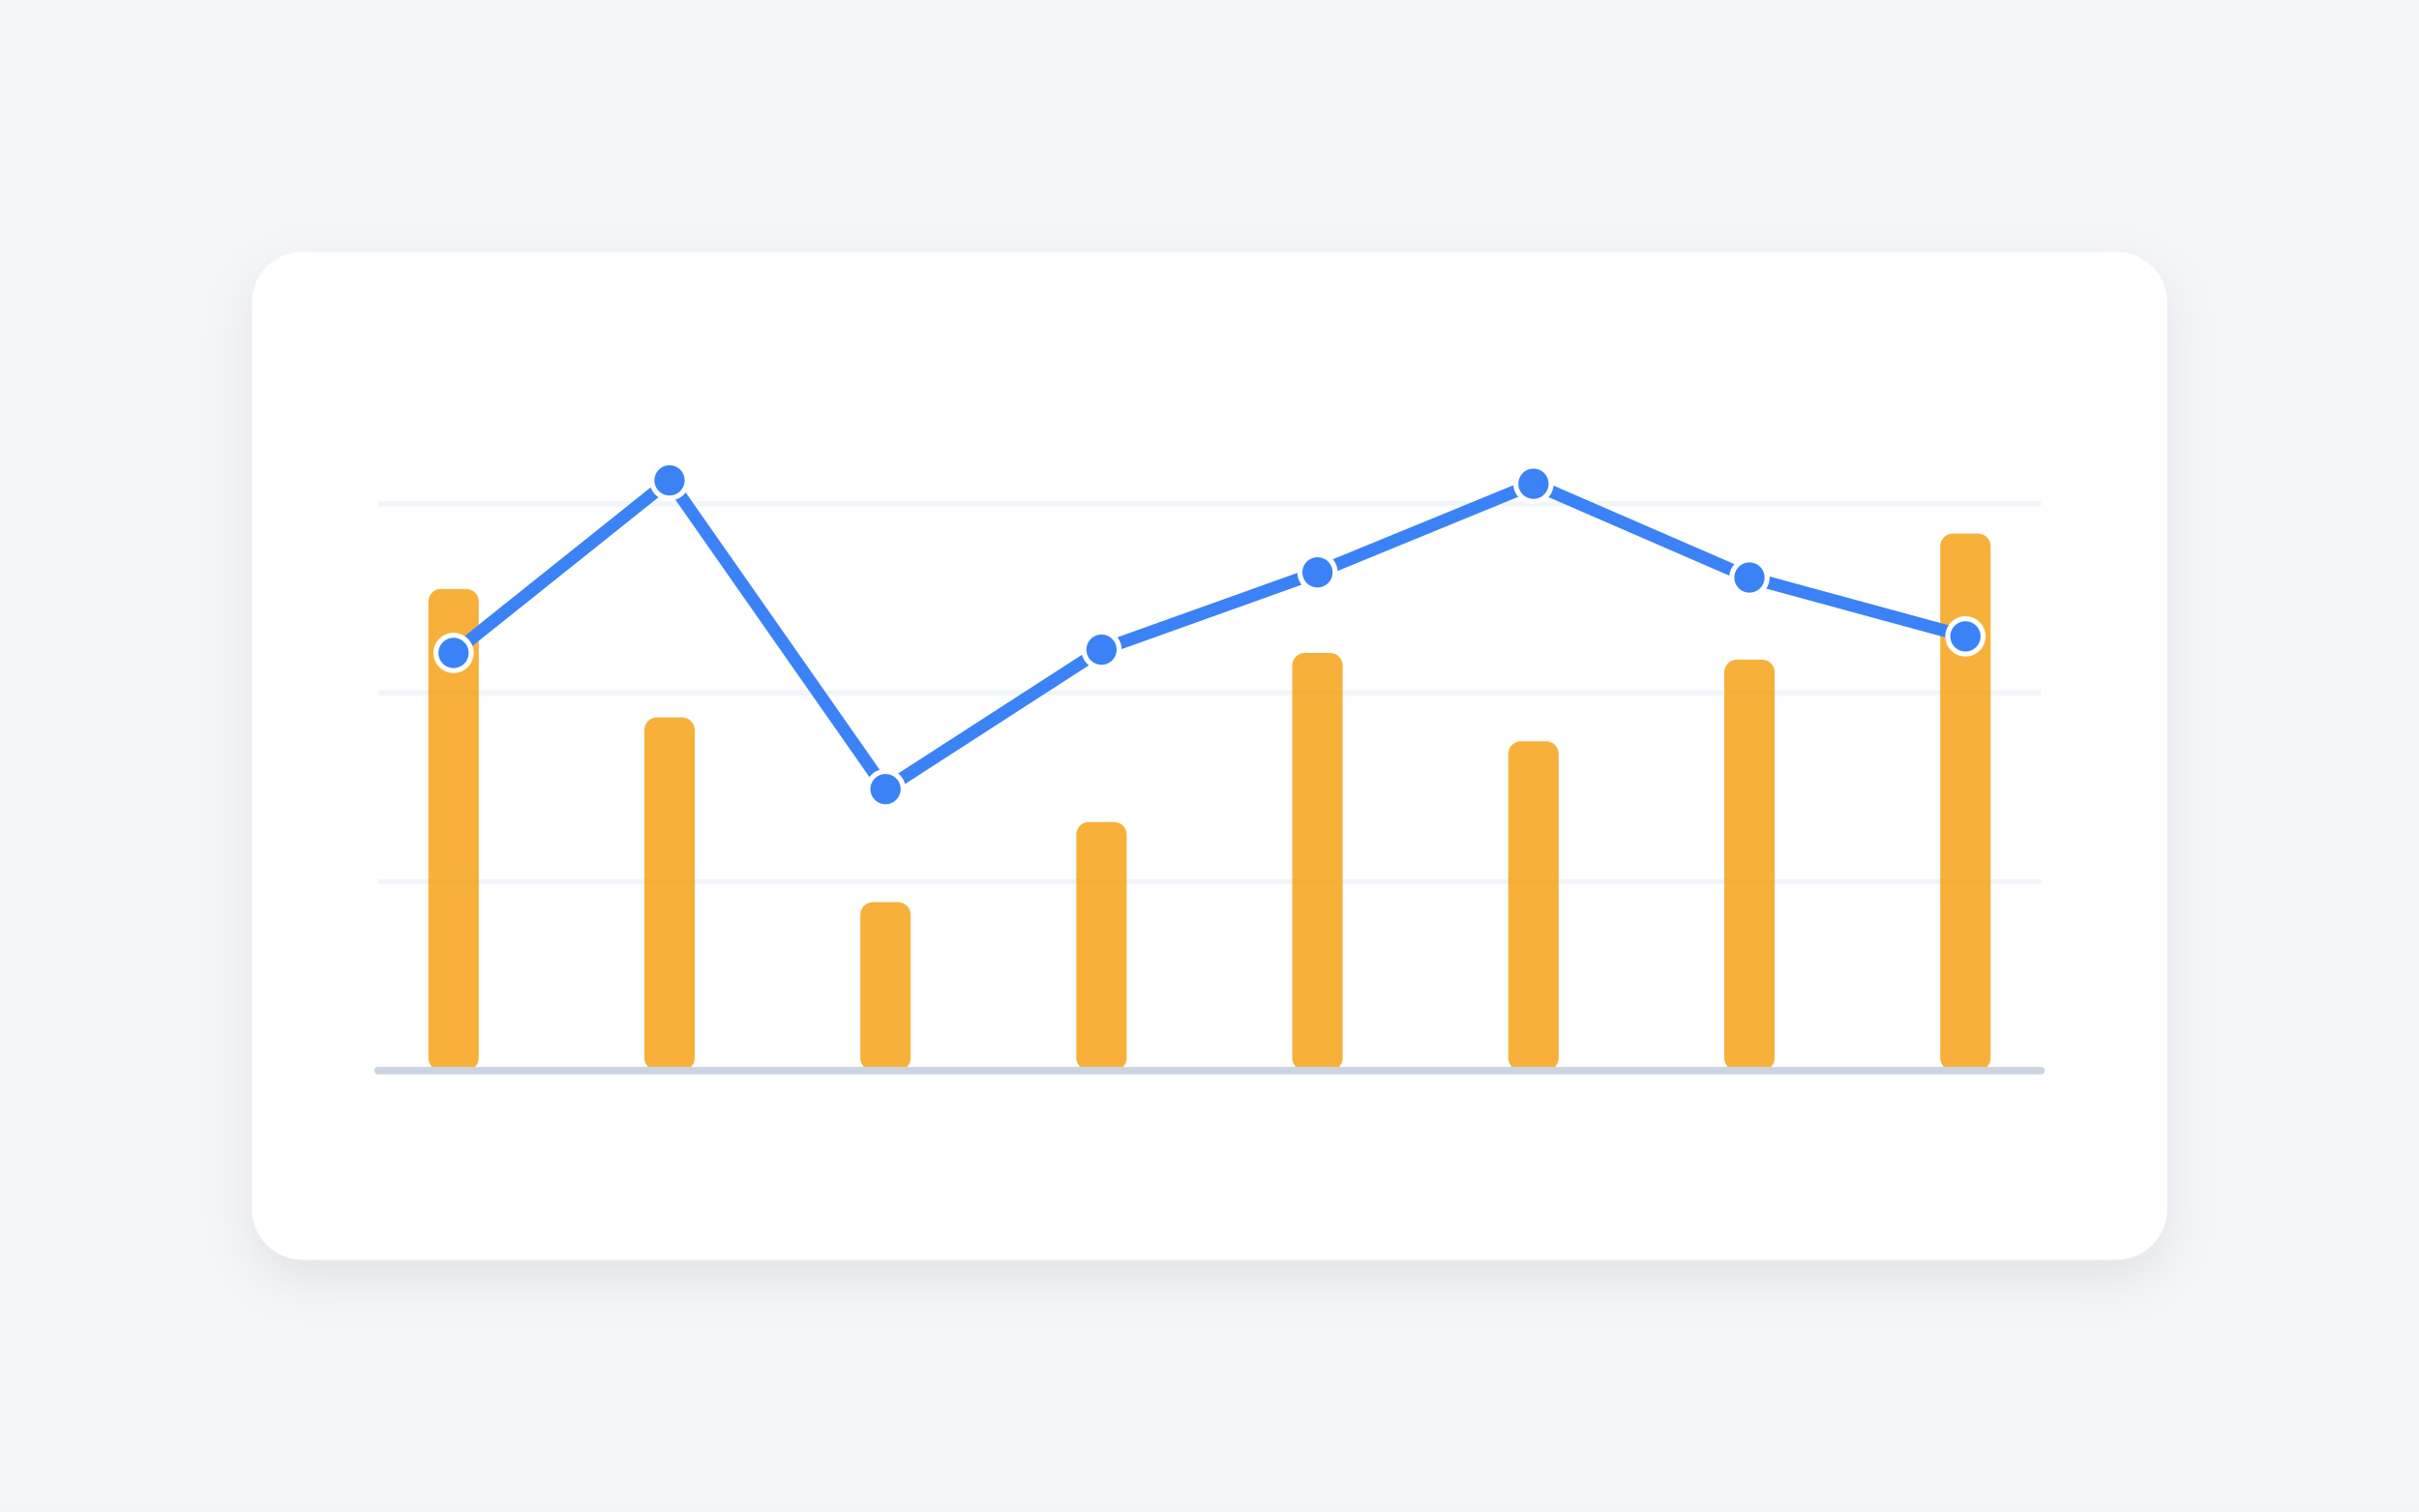
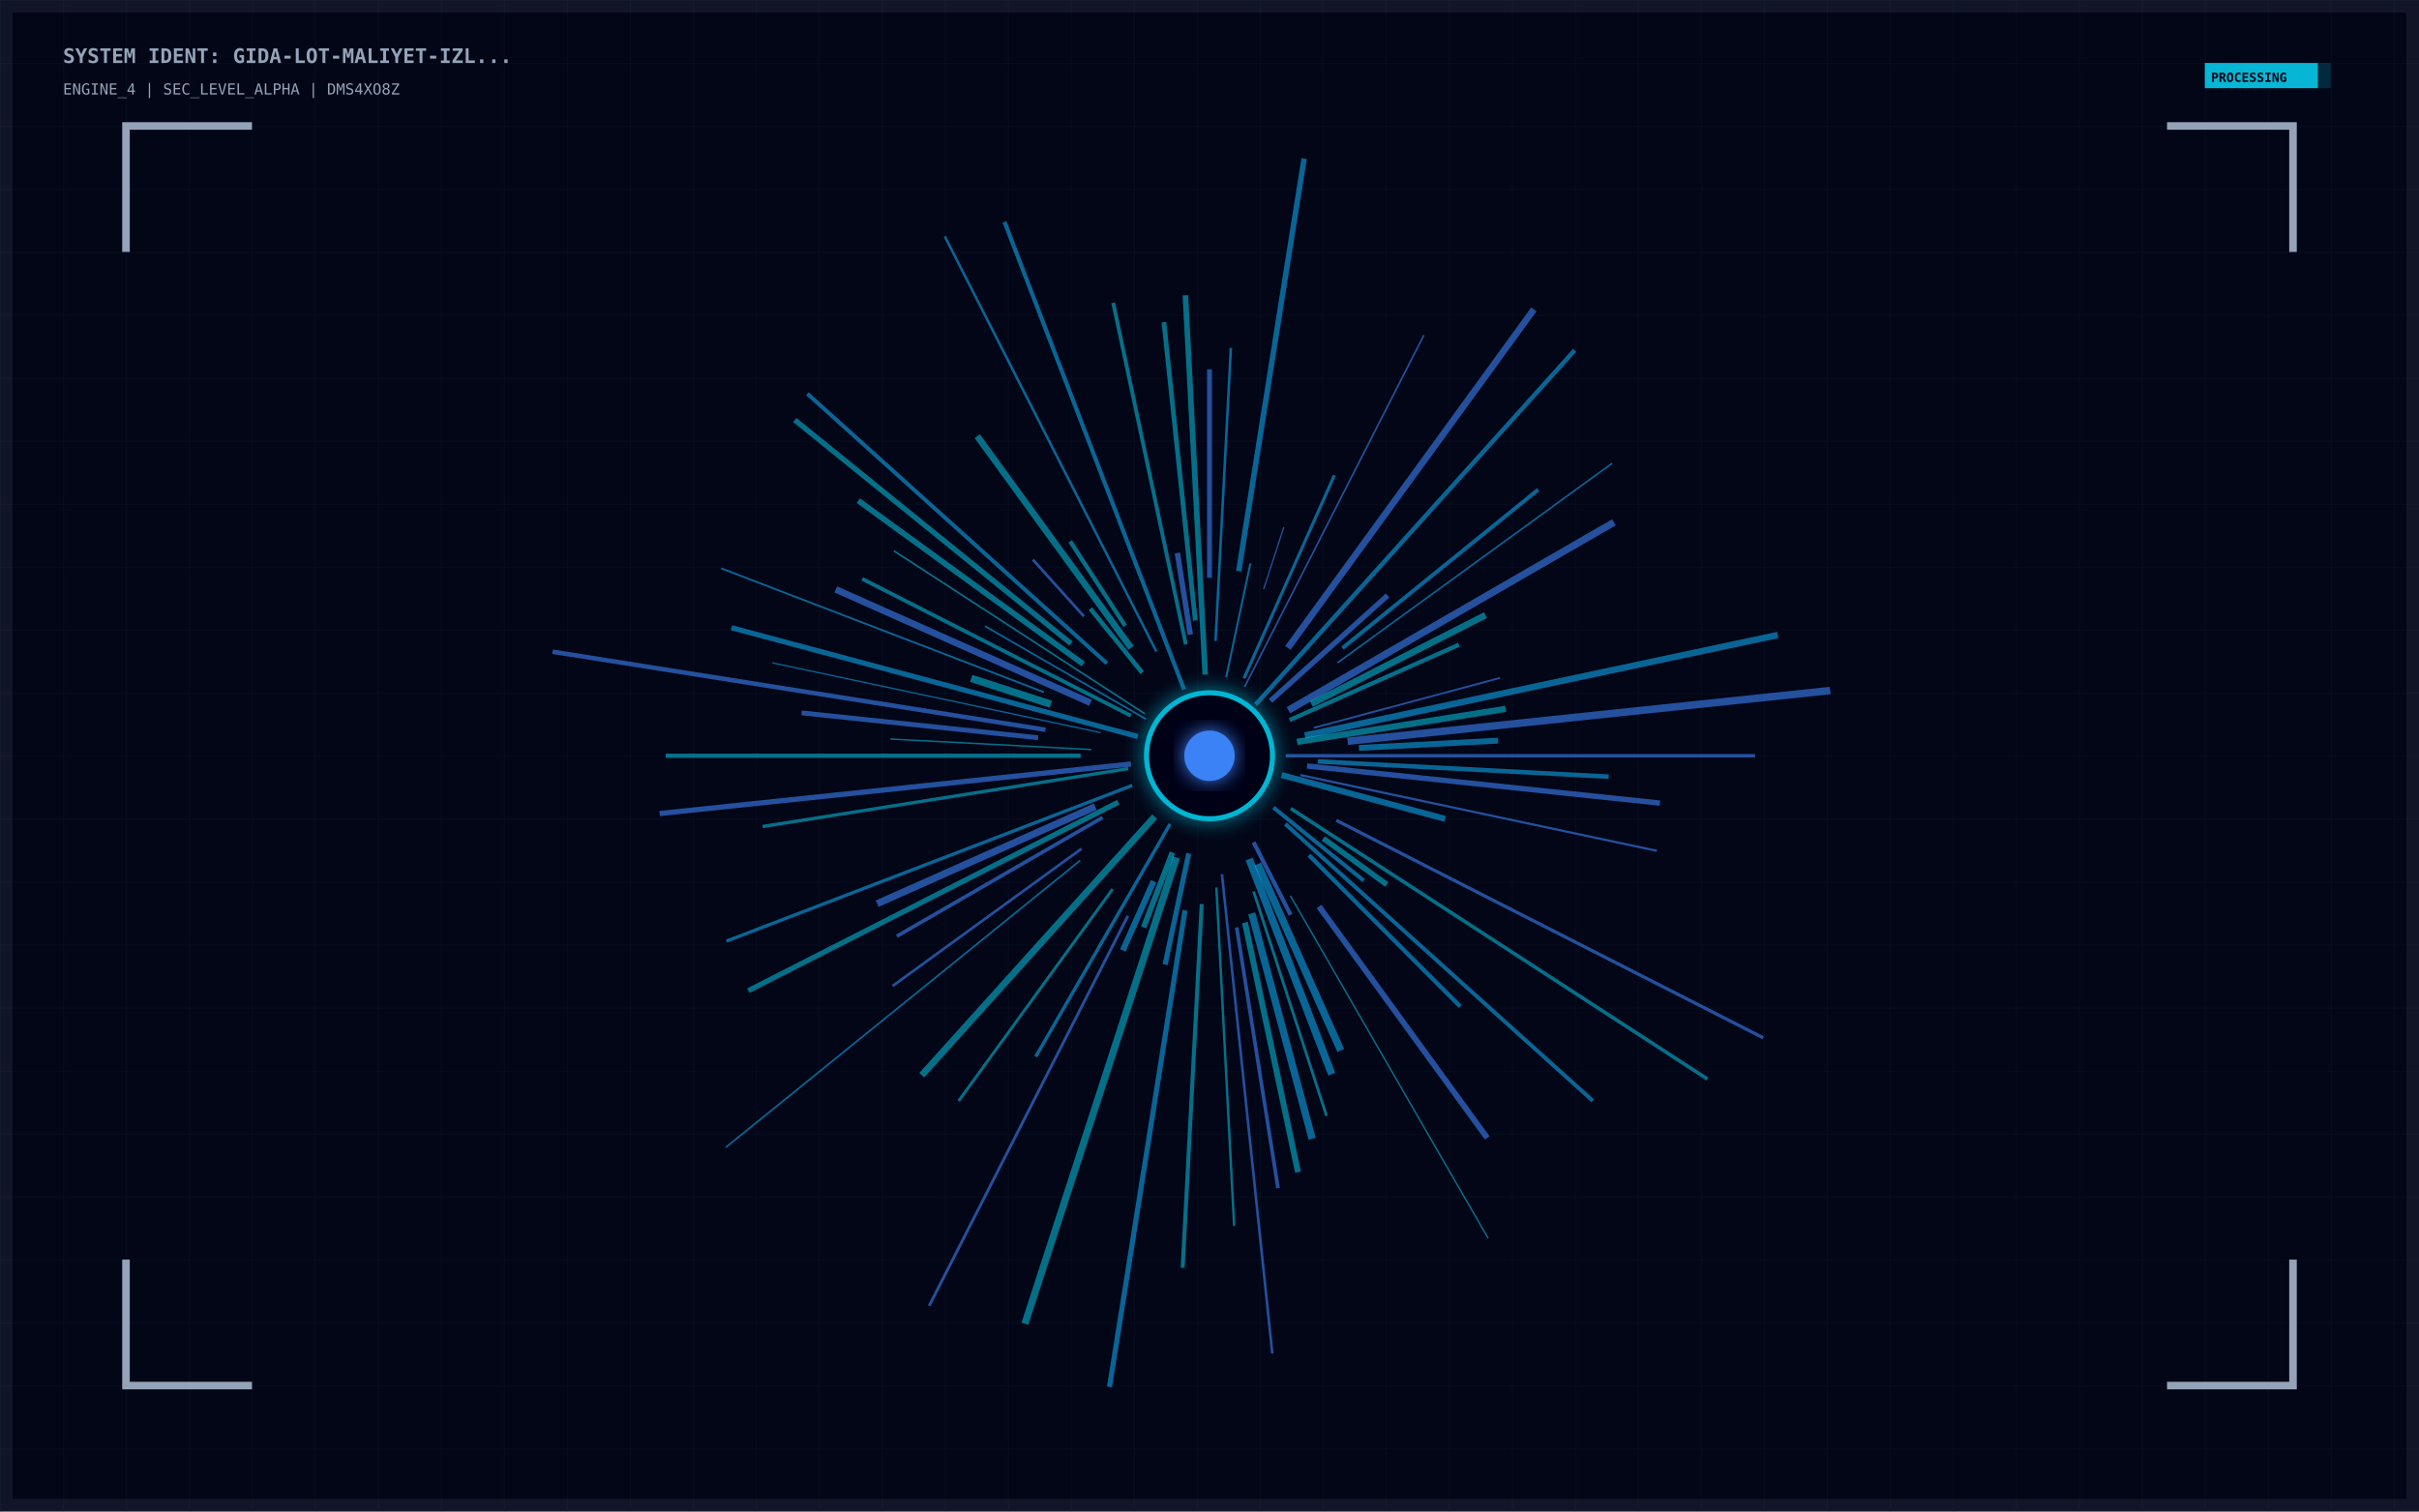
<svg xmlns="http://www.w3.org/2000/svg" width="3840" height="2400" viewBox="0 0 3840 2400">
  <defs>
+     <pattern id="gridPattern" width="100" height="100" patternUnits="userSpaceOnUse">
+       <path d="M 100 0 L 0 0 0 100" fill="none" stroke="#0f172a" stroke-width="2" />
+     </pattern>
+     <filter id="glow" x="-20%" y="-20%" width="140%" height="140%">
+       <feGaussianBlur stdDeviation="15" result="blur" />
+       <feComposite in="SourceGraphic" in2="blur" operator="over" />
+     </filter>
    <filter id="shadow" x="-10%" y="-10%" width="120%" height="120%">
-       <feDropShadow dx="0" dy="30" stdDeviation="40" flood-opacity="0.08" />
+       <feDropShadow dx="0" dy="40" stdDeviation="50" flood-opacity="0.15" />
    </filter>
+     <filter id="hugeBlur" x="-50%" y="-50%" width="200%" height="200%">
+       <feGaussianBlur stdDeviation="150" />
+     </filter>
+     <radialGradient id="radarSweep" cx="50%" cy="50%" r="50%">
+       <stop offset="0%" stop-color="#06b6d4" stop-opacity="1" />
+       <stop offset="100%" stop-color="#020617" stop-opacity="0" />
+     </radialGradient>
  </defs>
-   <rect width="100%" height="100%" fill="#f4f6f9" />
-   <g transform="translate(400, 400)" filter="url(#shadow)">
-     <rect width="3040" height="1600" rx="80" fill="#ffffff" />
-     <line x1="200" y1="400" x2="2840" y2="400" stroke="#f1f5f9" stroke-width="8" />
-     <line x1="200" y1="700" x2="2840" y2="700" stroke="#f1f5f9" stroke-width="8" />
-     <line x1="200" y1="1000" x2="2840" y2="1000" stroke="#f1f5f9" stroke-width="8" />
-     <line x1="200" y1="1300" x2="2840" y2="1300" stroke="#f1f5f9" stroke-width="8" />
-     <rect x="280" y="535.156" width="80" height="764.844" rx="20" fill="#f59e0b" fill-opacity="0.8" />
-     <rect x="622.857" y="739.083" width="80" height="560.917" rx="20" fill="#f59e0b" fill-opacity="0.8" />
-     <rect x="965.714" y="1032.414" width="80" height="267.586" rx="20" fill="#f59e0b" fill-opacity="0.8" />
-     <rect x="1308.571" y="905.2" width="80" height="394.8" rx="20" fill="#f59e0b" fill-opacity="0.8" />
-     <rect x="1651.429" y="636.713" width="80" height="663.287" rx="20" fill="#f59e0b" fill-opacity="0.8" />
-     <rect x="1994.286" y="776.939" width="80" height="523.061" rx="20" fill="#f59e0b" fill-opacity="0.8" />
-     <rect x="2337.143" y="647.384" width="80" height="652.616" rx="20" fill="#f59e0b" fill-opacity="0.8" />
-     <rect x="2680" y="447.206" width="80" height="852.794" rx="20" fill="#f59e0b" fill-opacity="0.8" />
-     <path d="M 320 636.73 L 662.857 362.753 L 1005.714 852.94 L 1348.571 631.51 L 1691.429 508.793 L 2034.286 368.141 L 2377.143 517.012 L 2720 610.439" fill="none" stroke="#3b82f6" stroke-width="20" stroke-linejoin="round" />
-     <circle cx="320" cy="636.73" r="28" fill="#3b82f6" stroke="#fff" stroke-width="8" />
-     <circle cx="662.857" cy="362.753" r="28" fill="#3b82f6" stroke="#fff" stroke-width="8" />
-     <circle cx="1005.714" cy="852.94" r="28" fill="#3b82f6" stroke="#fff" stroke-width="8" />
-     <circle cx="1348.571" cy="631.51" r="28" fill="#3b82f6" stroke="#fff" stroke-width="8" />
-     <circle cx="1691.429" cy="508.793" r="28" fill="#3b82f6" stroke="#fff" stroke-width="8" />
-     <circle cx="2034.286" cy="368.141" r="28" fill="#3b82f6" stroke="#fff" stroke-width="8" />
-     <circle cx="2377.143" cy="517.012" r="28" fill="#3b82f6" stroke="#fff" stroke-width="8" />
-     <circle cx="2720" cy="610.439" r="28" fill="#3b82f6" stroke="#fff" stroke-width="8" />
-     <line x1="200" y1="1300" x2="2840" y2="1300" stroke="#cbd5e1" stroke-width="12" stroke-linecap="round" />
+   <rect width="100%" height="100%" fill="#020617" />
+   <rect width="100%" height="100%" fill="url(#gridPattern)" opacity="0.5" />
+   <g transform="translate(1920, 1200)">
+     <line x1="120.918" y1="0" x2="866.015" y2="0" stroke="#3b82f6" stroke-width="5.48" opacity="0.6" />
+     <line x1="172.101" y1="9.019" x2="633.646" y2="33.208" stroke="#0ea5e9" stroke-width="7.156" opacity="0.6" />
+     <line x1="154.804" y1="16.271" x2="715.005" y2="75.15" stroke="#3b82f6" stroke-width="8.466" opacity="0.6" />
+     <line x1="144.086" y1="30.626" x2="710.295" y2="150.978" stroke="#3b82f6" stroke-width="3.506" opacity="0.6" />
+     <line x1="114.409" y1="30.656" x2="374.061" y2="100.229" stroke="#0ea5e9" stroke-width="9.579" opacity="0.6" />
+     <line x1="201.239" y1="102.536" x2="878.997" y2="447.872" stroke="#3b82f6" stroke-width="5.116" opacity="0.6" />
+     <line x1="129.116" y1="83.849" x2="790.415" y2="513.301" stroke="#06b6d4" stroke-width="5.674" opacity="0.6" />
+     <line x1="180.66" y1="131.257" x2="281.39" y2="204.441" stroke="#06b6d4" stroke-width="8.719" opacity="0.6" />
+     <line x1="101.527" y1="82.215" x2="244.825" y2="198.255" stroke="#0ea5e9" stroke-width="6.32" opacity="0.6" />
+     <line x1="120.322" y1="108.339" x2="608.521" y2="547.915" stroke="#0ea5e9" stroke-width="6.296" opacity="0.6" />
+     <line x1="157.94" y1="157.94" x2="398.103" y2="398.103" stroke="#0ea5e9" stroke-width="6.794" opacity="0.6" />
+     <line x1="173.822" y1="239.245" x2="440.894" y2="606.839" stroke="#3b82f6" stroke-width="9.207" opacity="0.6" />
+     <line x1="128.403" y1="222.4" x2="442.31" y2="766.103" stroke="#06b6d4" stroke-width="2.301" opacity="0.6" />
+     <line x1="69.992" y1="137.368" x2="128.706" y2="252.6" stroke="#3b82f6" stroke-width="6.573" opacity="0.6" />
+     <line x1="76.521" y1="171.869" x2="208.387" y2="468.044" stroke="#0ea5e9" stroke-width="11.811" opacity="0.6" />
+     <line x1="62.941" y1="163.967" x2="194.131" y2="505.728" stroke="#0ea5e9" stroke-width="11.984" opacity="0.6" />
+     <line x1="69.998" y1="215.431" x2="185.807" y2="571.856" stroke="#06b6d4" stroke-width="4.385" opacity="0.6" />
+     <line x1="67.051" y1="250.239" x2="162.954" y2="608.152" stroke="#0ea5e9" stroke-width="11.542" opacity="0.6" />
+     <line x1="56.28" y1="264.775" x2="140.548" y2="661.225" stroke="#06b6d4" stroke-width="9.459" opacity="0.6" />
+     <line x1="43.157" y1="272.485" x2="108.718" y2="686.42" stroke="#3b82f6" stroke-width="5.741" opacity="0.6" />
+     <line x1="19.757" y1="187.972" x2="99.741" y2="948.971" stroke="#3b82f6" stroke-width="4.103" opacity="0.6" />
+     <line x1="10.959" y1="209.109" x2="39.126" y2="746.561" stroke="#06b6d4" stroke-width="3.864" opacity="0.6" />
+     <line x1="-12.338" y1="235.425" x2="-42.607" y2="812.998" stroke="#06b6d4" stroke-width="6.375" opacity="0.6" />
+     <line x1="-38.877" y1="245.458" x2="-158.717" y2="1002.099" stroke="#0ea5e9" stroke-width="8.133" opacity="0.6" />
+     <line x1="-32.933" y1="154.937" x2="-70.479" y2="331.576" stroke="#0ea5e9" stroke-width="8.119" opacity="0.6" />
+     <line x1="-52.466" y1="161.475" x2="-293.023" y2="901.832" stroke="#06b6d4" stroke-width="11.354" opacity="0.6" />
+     <line x1="-58.922" y1="153.497" x2="-104.588" y2="272.46" stroke="#06b6d4" stroke-width="8.924" opacity="0.6" />
+     <line x1="-88.722" y1="199.272" x2="-137.605" y2="309.066" stroke="#0ea5e9" stroke-width="9.505" opacity="0.6" />
+     <line x1="-129.485" y1="254.128" x2="-444.971" y2="873.304" stroke="#3b82f6" stroke-width="4.513" opacity="0.6" />
+     <line x1="-62.604" y1="108.433" x2="-275.813" y2="477.722" stroke="#0ea5e9" stroke-width="5.426" opacity="0.6" />
+     <line x1="-153.83" y1="211.729" x2="-398.169" y2="548.033" stroke="#06b6d4" stroke-width="4.648" opacity="0.6" />
+     <line x1="-86.991" y1="96.613" x2="-456.754" y2="507.277" stroke="#06b6d4" stroke-width="10.687" opacity="0.6" />
+     <line x1="-205.273" y1="166.227" x2="-767.896" y2="621.83" stroke="#0ea5e9" stroke-width="2.713" opacity="0.6" />
+     <line x1="-203.3" y1="147.706" x2="-503.089" y2="365.515" stroke="#3b82f6" stroke-width="4.234" opacity="0.6" />
+     <line x1="-169.808" y1="98.038" x2="-496.318" y2="286.549" stroke="#3b82f6" stroke-width="5.779" opacity="0.6" />
+     <line x1="-144.795" y1="73.777" x2="-732.098" y2="373.022" stroke="#06b6d4" stroke-width="8.274" opacity="0.6" />
+     <line x1="-181.363" y1="80.748" x2="-527.599" y2="234.902" stroke="#3b82f6" stroke-width="11.205" opacity="0.6" />
+     <line x1="-122.735" y1="47.114" x2="-766.877" y2="294.377" stroke="#0ea5e9" stroke-width="5.259" opacity="0.6" />
+     <line x1="-129.094" y1="20.446" x2="-709.417" y2="112.361" stroke="#06b6d4" stroke-width="5.282" opacity="0.6" />
+     <line x1="-124.702" y1="13.107" x2="-872.865" y2="91.742" stroke="#3b82f6" stroke-width="8.262" opacity="0.6" />
+     <line x1="-204.455" y1="2.5038513631225676e-14" x2="-863.242" y2="1.0571664738818157e-13" stroke="#06b6d4" stroke-width="6.834" opacity="0.6" />
+     <line x1="-187.773" y1="-9.841" x2="-506.541" y2="-26.547" stroke="#06b6d4" stroke-width="2.324" opacity="0.6" />
+     <line x1="-272.09" y1="-28.598" x2="-647.476" y2="-68.053" stroke="#3b82f6" stroke-width="7.686" opacity="0.6" />
+     <line x1="-260.325" y1="-41.231" x2="-1042.901" y2="-165.179" stroke="#3b82f6" stroke-width="7.176" opacity="0.6" />
+     <line x1="-172.763" y1="-36.722" x2="-694.001" y2="-147.514" stroke="#0ea5e9" stroke-width="2.054" opacity="0.6" />
+     <line x1="-113.775" y1="-30.486" x2="-758.854" y2="-203.334" stroke="#0ea5e9" stroke-width="8.16" opacity="0.6" />
+     <line x1="-251.736" y1="-81.794" x2="-378.264" y2="-122.905" stroke="#06b6d4" stroke-width="11.712" opacity="0.6" />
+     <line x1="-262.991" y1="-100.953" x2="-774.855" y2="-297.439" stroke="#0ea5e9" stroke-width="2.906" opacity="0.6" />
+     <line x1="-188.846" y1="-84.08" x2="-593.335" y2="-264.17" stroke="#3b82f6" stroke-width="10.624" opacity="0.6" />
+     <line x1="-124.919" y1="-63.649" x2="-551.317" y2="-280.91" stroke="#06b6d4" stroke-width="6.01" opacity="0.6" />
+     <line x1="-100.879" y1="-58.243" x2="-356.472" y2="-205.809" stroke="#0ea5e9" stroke-width="2.753" opacity="0.6" />
+     <line x1="-102.683" y1="-66.683" x2="-500.952" y2="-325.322" stroke="#06b6d4" stroke-width="2.671" opacity="0.6" />
+     <line x1="-200.464" y1="-145.645" x2="-557.494" y2="-405.043" stroke="#06b6d4" stroke-width="9.049" opacity="0.6" />
+     <line x1="-219.967" y1="-178.126" x2="-658.39" y2="-533.154" stroke="#06b6d4" stroke-width="8.401" opacity="0.6" />
+     <line x1="-162.847" y1="-146.628" x2="-638.365" y2="-574.786" stroke="#0ea5e9" stroke-width="6.321" opacity="0.6" />
+     <line x1="-199.357" y1="-221.408" x2="-280.34" y2="-311.35" stroke="#3b82f6" stroke-width="4.262" opacity="0.6" />
+     <line x1="-106.801" y1="-131.889" x2="-189.098" y2="-233.516" stroke="#06b6d4" stroke-width="7.189" opacity="0.6" />
+     <line x1="-124.505" y1="-171.366" x2="-368.697" y2="-507.468" stroke="#06b6d4" stroke-width="10.34" opacity="0.6" />
+     <line x1="-133.997" y1="-206.337" x2="-221.037" y2="-340.367" stroke="#06b6d4" stroke-width="6.742" opacity="0.6" />
+     <line x1="-84.391" y1="-165.628" x2="-420.172" y2="-824.633" stroke="#0ea5e9" stroke-width="4.002" opacity="0.6" />
+     <line x1="-40.425" y1="-105.31" x2="-325.376" y2="-847.634" stroke="#0ea5e9" stroke-width="6.602" opacity="0.6" />
+     <line x1="-37.587" y1="-176.834" x2="-152.856" y2="-719.129" stroke="#06b6d4" stroke-width="6.124" opacity="0.6" />
+     <line x1="-30.466" y1="-192.352" x2="-51.001" y2="-322.007" stroke="#3b82f6" stroke-width="8.513" opacity="0.6" />
+     <line x1="-22.569" y1="-214.727" x2="-72.364" y2="-688.502" stroke="#06b6d4" stroke-width="7.454" opacity="0.6" />
+     <line x1="-6.753" y1="-128.851" x2="-38.316" y2="-731.118" stroke="#06b6d4" stroke-width="8.812" opacity="0.6" />
+     <line x1="-5.191048716502554e-14" y1="-282.588" x2="-1.1270330749164868e-13" y2="-613.528" stroke="#3b82f6" stroke-width="7.746" opacity="0.6" />
+     <line x1="9.554" y1="-182.302" x2="33.941" y2="-647.634" stroke="#0ea5e9" stroke-width="4.061" opacity="0.6" />
+     <line x1="46.422" y1="-293.097" x2="150.175" y2="-948.165" stroke="#0ea5e9" stroke-width="8.679" opacity="0.6" />
+     <line x1="26.527" y1="-124.798" x2="64.912" y2="-305.386" stroke="#0ea5e9" stroke-width="3.182" opacity="0.6" />
+     <line x1="85.949" y1="-264.524" x2="117.885" y2="-362.812" stroke="#3b82f6" stroke-width="2.076" opacity="0.6" />
+     <line x1="54.733" y1="-122.932" x2="198.289" y2="-445.365" stroke="#0ea5e9" stroke-width="4.909" opacity="0.6" />
+     <line x1="55.692" y1="-109.303" x2="340.3" y2="-667.877" stroke="#3b82f6" stroke-width="2.653" opacity="0.6" />
+     <line x1="124.398" y1="-171.219" x2="514.935" y2="-708.748" stroke="#3b82f6" stroke-width="10.491" opacity="0.6" />
+     <line x1="73.082" y1="-81.166" x2="579.652" y2="-643.769" stroke="#0ea5e9" stroke-width="7.038" opacity="0.6" />
+     <line x1="96.77" y1="-87.132" x2="282.699" y2="-254.543" stroke="#3b82f6" stroke-width="8.403" opacity="0.6" />
+     <line x1="211.068" y1="-170.919" x2="521.792" y2="-422.539" stroke="#0ea5e9" stroke-width="6.246" opacity="0.6" />
+     <line x1="203.256" y1="-147.674" x2="639.217" y2="-464.418" stroke="#0ea5e9" stroke-width="2.578" opacity="0.6" />
+     <line x1="125.163" y1="-72.263" x2="642.026" y2="-370.674" stroke="#3b82f6" stroke-width="11.289" opacity="0.6" />
+     <line x1="161.556" y1="-82.317" x2="438.135" y2="-223.241" stroke="#06b6d4" stroke-width="10.392" opacity="0.6" />
+     <line x1="127.348" y1="-56.699" x2="395.927" y2="-176.278" stroke="#06b6d4" stroke-width="6.737" opacity="0.6" />
+     <line x1="165.537" y1="-44.355" x2="461.151" y2="-123.565" stroke="#3b82f6" stroke-width="2.907" opacity="0.6" />
+     <line x1="151.249" y1="-32.149" x2="902.038" y2="-191.734" stroke="#0ea5e9" stroke-width="10.152" opacity="0.6" />
+     <line x1="138.953" y1="-22.008" x2="470.174" y2="-74.468" stroke="#06b6d4" stroke-width="9.961" opacity="0.6" />
+     <line x1="219.27" y1="-23.046" x2="985.311" y2="-103.56" stroke="#3b82f6" stroke-width="11.887" opacity="0.6" />
+     <line x1="237.298" y1="-12.436" x2="458.095" y2="-24.008" stroke="#0ea5e9" stroke-width="9.302" opacity="0.6" />
+     <circle cx="0" cy="0" r="100" fill="#020617" stroke="#06b6d4" stroke-width="8" filter="url(#glow)" />
+     <circle cx="0" cy="0" r="40" fill="#3b82f6" filter="url(#glow)" />
  </g>
+   <path d="M 200 400 L 200 200 L 400 200" fill="none" stroke="#94a3b8" stroke-width="12" />
+   <path d="M 3640 400 L 3640 200 L 3440 200" fill="none" stroke="#94a3b8" stroke-width="12" />
+   <path d="M 200 2000 L 200 2200 L 400 2200" fill="none" stroke="#94a3b8" stroke-width="12" />
+   <path d="M 3640 2000 L 3640 2200 L 3440 2200" fill="none" stroke="#94a3b8" stroke-width="12" />
+   <text x="100" y="100" fill="#94a3b8" font-family="monospace" font-size="32" font-weight="bold">SYSTEM IDENT: GIDA-LOT-MALIYET-IZL...</text>
+   <text x="100" y="150" fill="#94a3b8" font-family="monospace" font-size="24">ENGINE_4 | SEC_LEVEL_ALPHA | DMS4XO8Z</text>
+   <g transform="translate(3500, 100)">
+     <rect width="200" height="40" fill="#06b6d4" opacity="0.2" />
+     <rect width="179.398" height="40" fill="#06b6d4" />
+     <text x="10" y="30" fill="#020617" font-family="monospace" font-size="20" font-weight="bold">PROCESSING</text>
+   </g>
+   <rect width="3840" height="2400" fill="none" stroke="#94a3b8" stroke-width="40" opacity="0.1" />
</svg>
